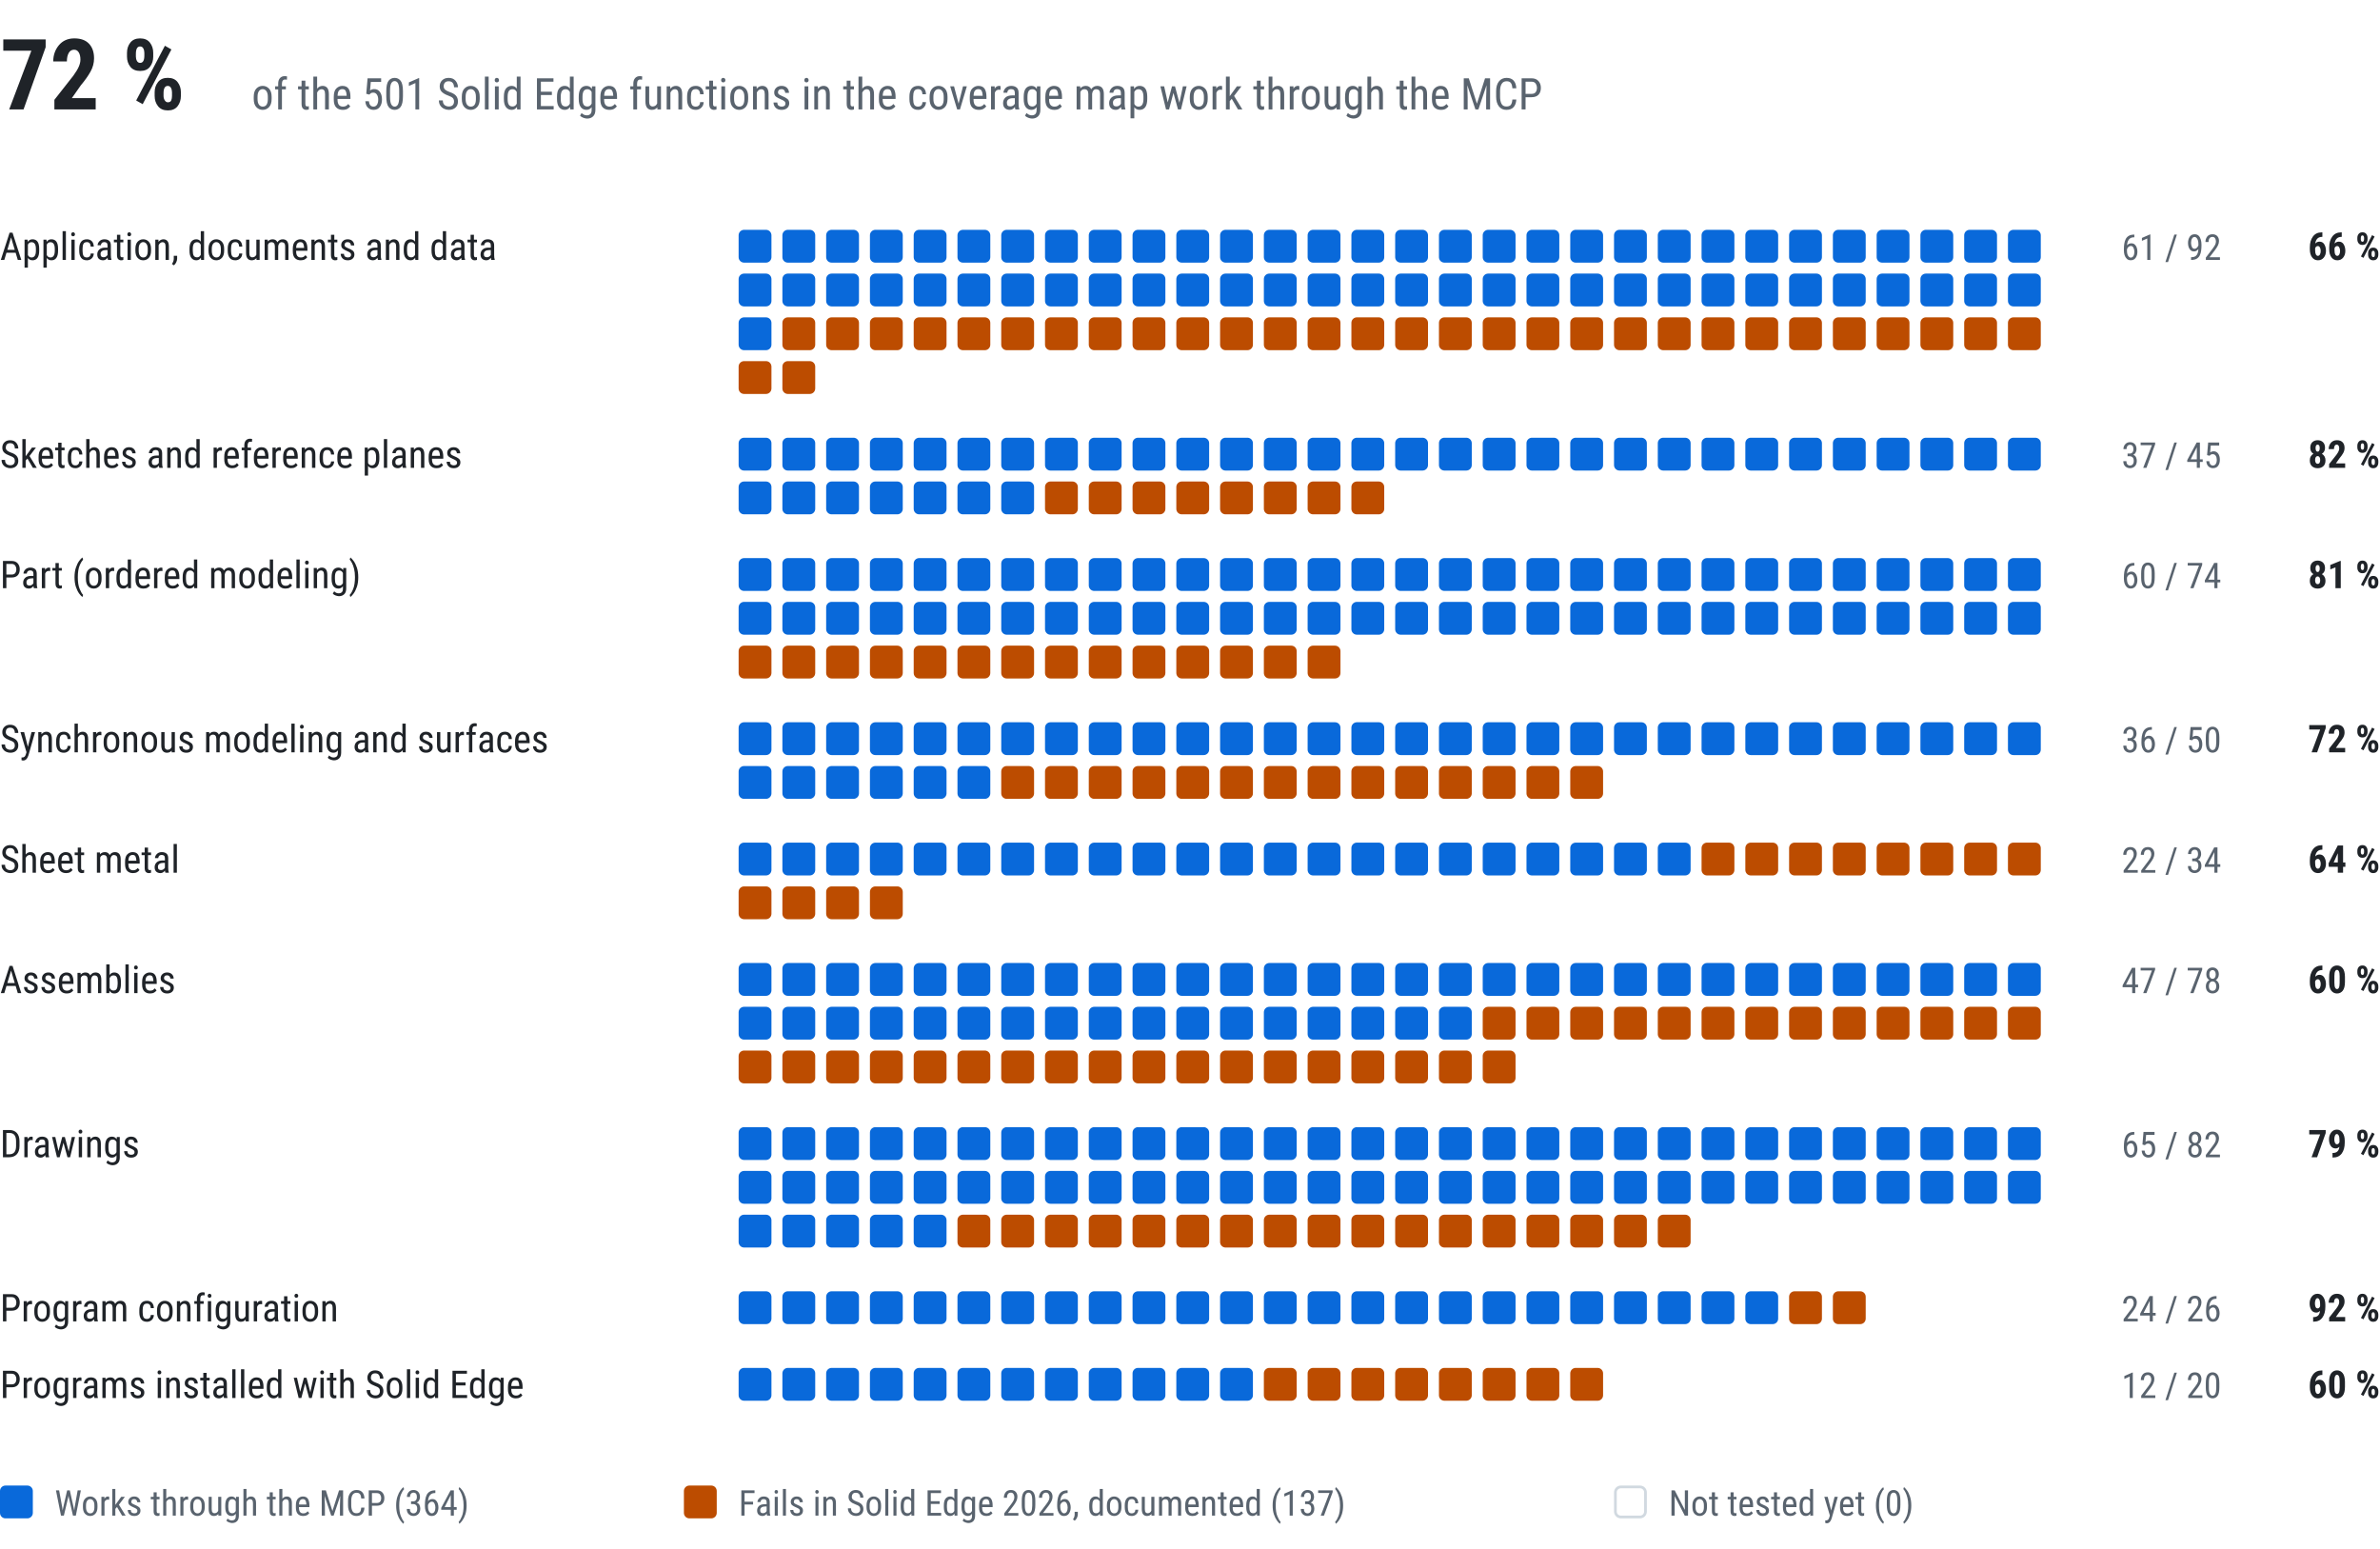
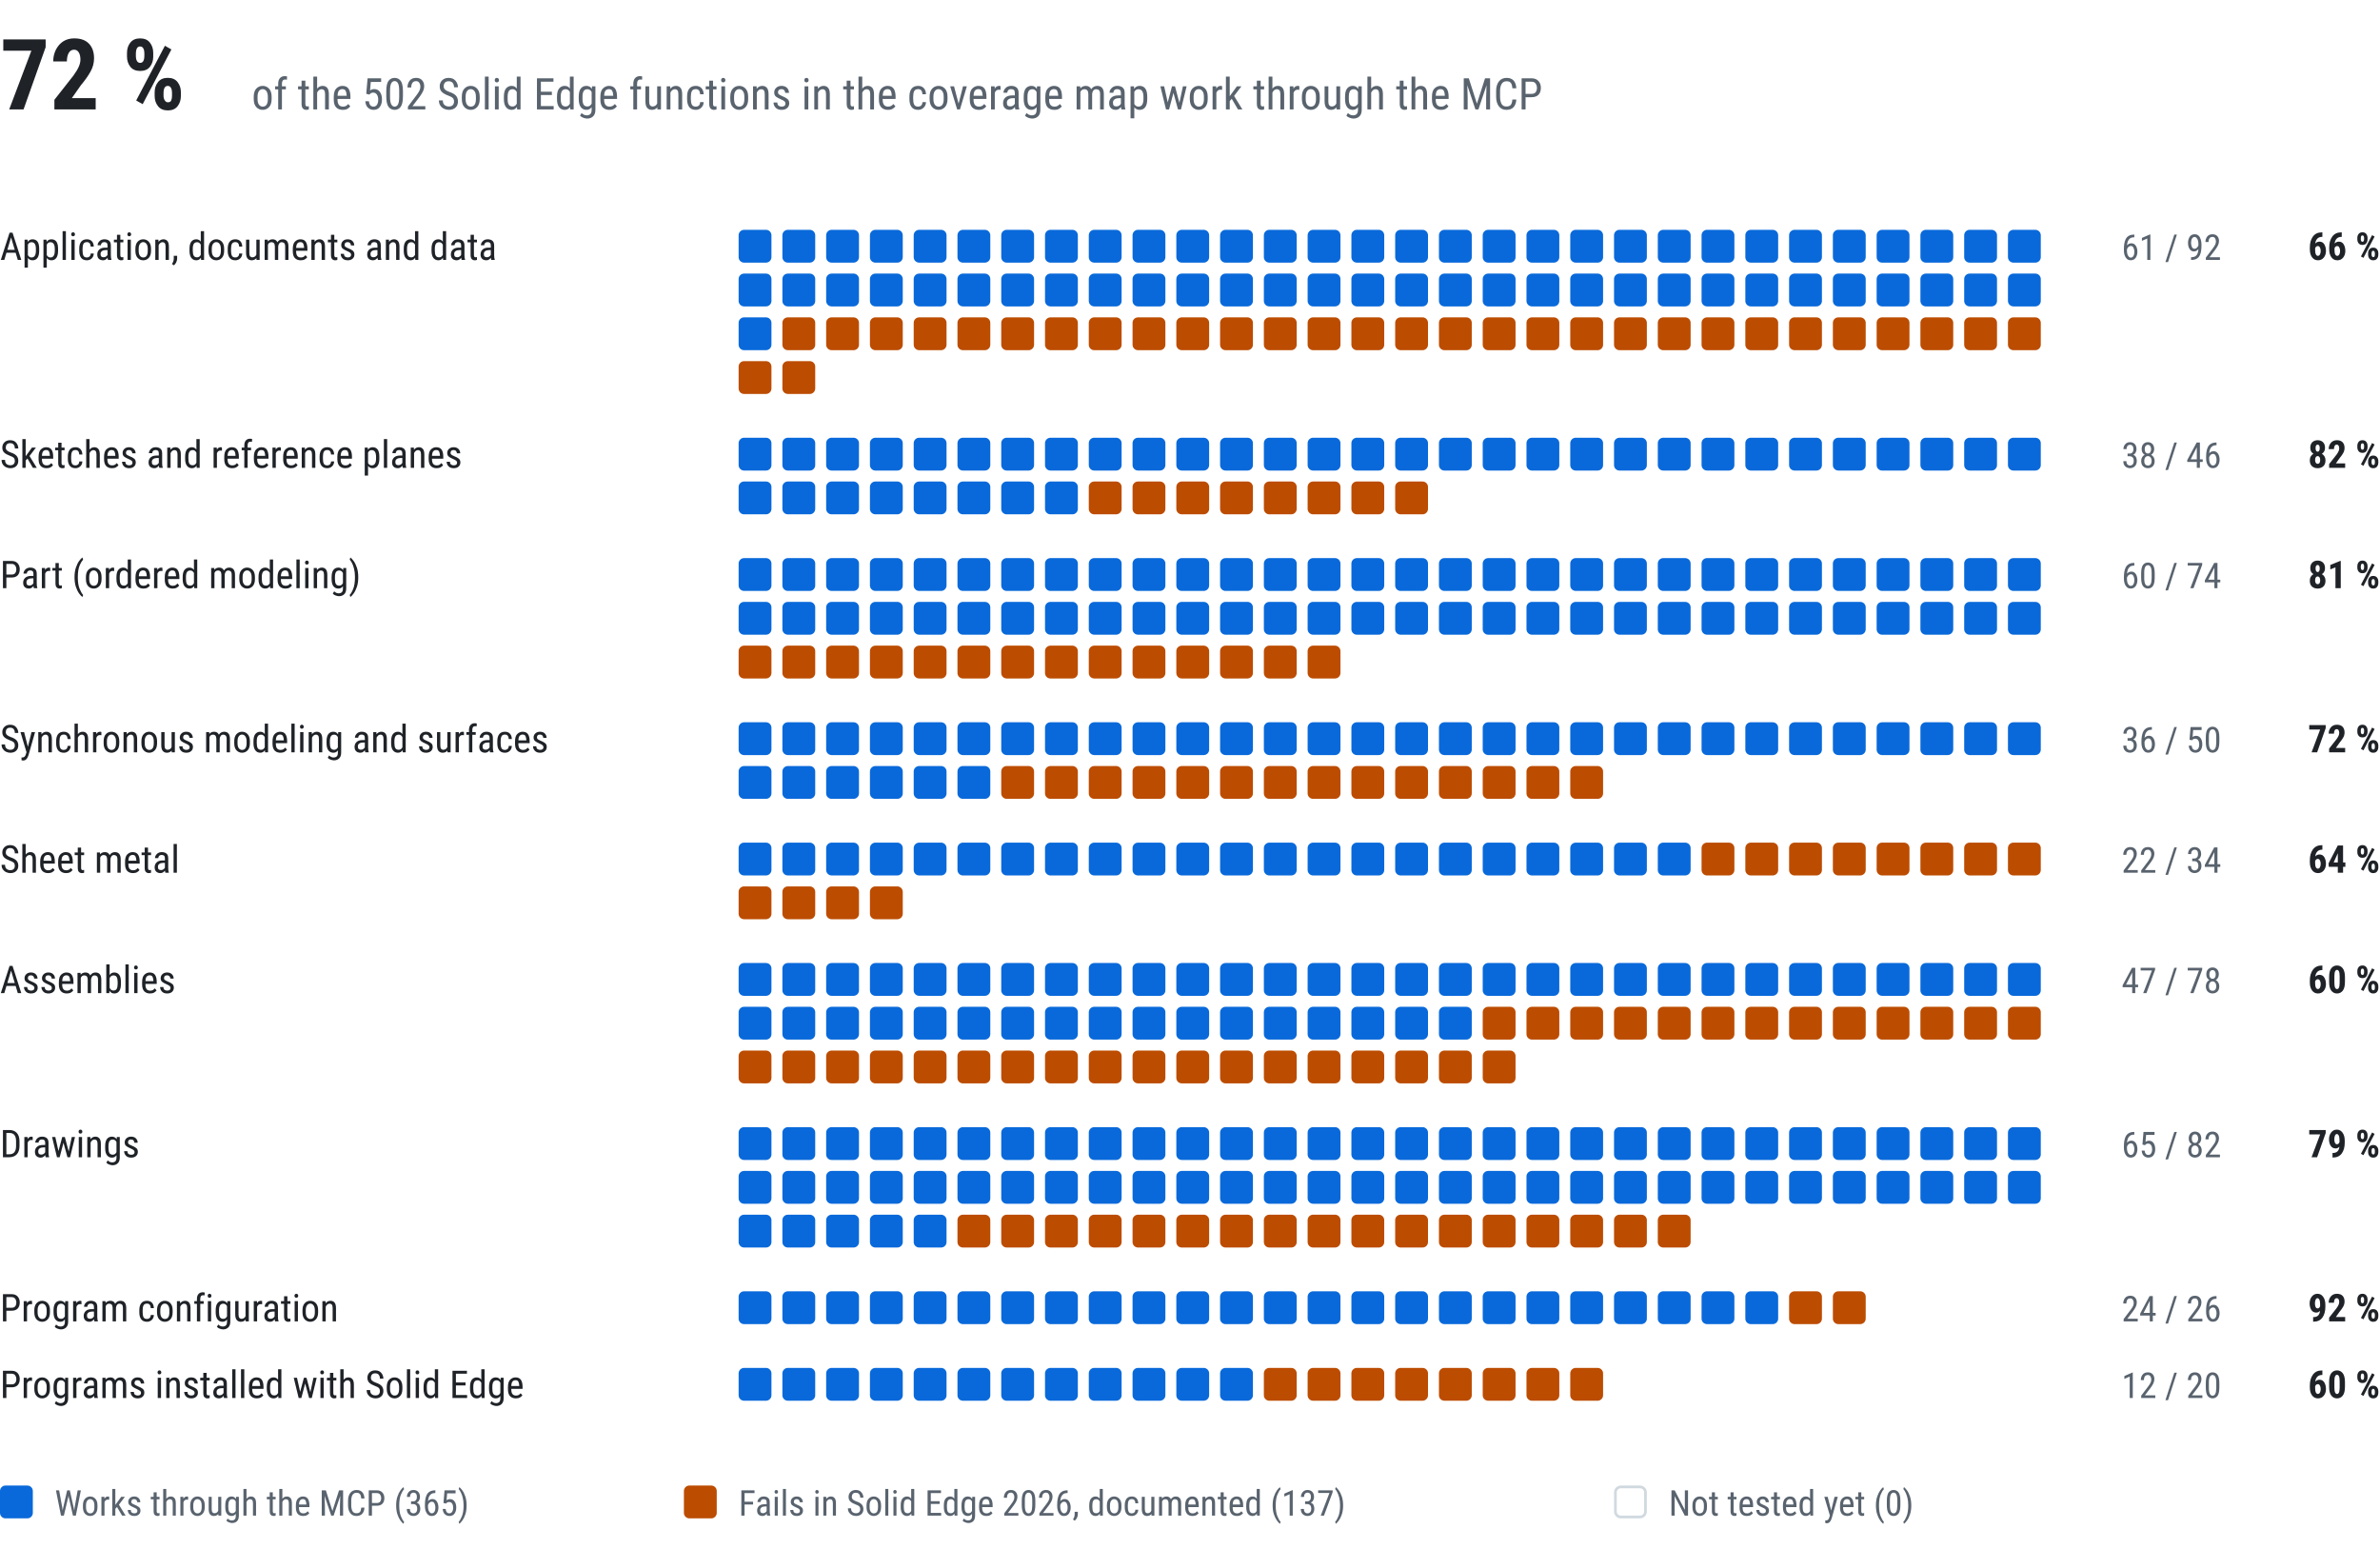
<svg xmlns="http://www.w3.org/2000/svg" width="870" height="566" viewBox="0 0 870 566" role="img" aria-labelledby="title desc">
  <g font-family="Bahnschrift, 'DIN Alternate', 'DIN 1451', D-DIN, Barlow, 'Roboto Condensed', 'Arial Narrow', sans-serif">
    <text x="0" y="40" font-size="36" font-weight="600" fill="#1f2328">72 %</text>
-     <text x="92" y="40" font-size="16" fill="#59636e">of the 501 Solid Edge functions in the coverage map work through the MCP</text>
+     <text x="92" y="40" font-size="16" fill="#59636e">of the 502 Solid Edge functions in the coverage map work through the MCP</text>
    <text x="0" y="95" font-size="14" fill="#1f2328">Application, documents and data</text>
    <rect x="270" y="84" width="12" height="12" rx="2" fill="#0969da" />
    <rect x="286" y="84" width="12" height="12" rx="2" fill="#0969da" />
    <rect x="302" y="84" width="12" height="12" rx="2" fill="#0969da" />
    <rect x="318" y="84" width="12" height="12" rx="2" fill="#0969da" />
    <rect x="334" y="84" width="12" height="12" rx="2" fill="#0969da" />
    <rect x="350" y="84" width="12" height="12" rx="2" fill="#0969da" />
    <rect x="366" y="84" width="12" height="12" rx="2" fill="#0969da" />
    <rect x="382" y="84" width="12" height="12" rx="2" fill="#0969da" />
    <rect x="398" y="84" width="12" height="12" rx="2" fill="#0969da" />
    <rect x="414" y="84" width="12" height="12" rx="2" fill="#0969da" />
    <rect x="430" y="84" width="12" height="12" rx="2" fill="#0969da" />
    <rect x="446" y="84" width="12" height="12" rx="2" fill="#0969da" />
    <rect x="462" y="84" width="12" height="12" rx="2" fill="#0969da" />
    <rect x="478" y="84" width="12" height="12" rx="2" fill="#0969da" />
    <rect x="494" y="84" width="12" height="12" rx="2" fill="#0969da" />
    <rect x="510" y="84" width="12" height="12" rx="2" fill="#0969da" />
    <rect x="526" y="84" width="12" height="12" rx="2" fill="#0969da" />
    <rect x="542" y="84" width="12" height="12" rx="2" fill="#0969da" />
    <rect x="558" y="84" width="12" height="12" rx="2" fill="#0969da" />
    <rect x="574" y="84" width="12" height="12" rx="2" fill="#0969da" />
    <rect x="590" y="84" width="12" height="12" rx="2" fill="#0969da" />
    <rect x="606" y="84" width="12" height="12" rx="2" fill="#0969da" />
    <rect x="622" y="84" width="12" height="12" rx="2" fill="#0969da" />
    <rect x="638" y="84" width="12" height="12" rx="2" fill="#0969da" />
    <rect x="654" y="84" width="12" height="12" rx="2" fill="#0969da" />
    <rect x="670" y="84" width="12" height="12" rx="2" fill="#0969da" />
    <rect x="686" y="84" width="12" height="12" rx="2" fill="#0969da" />
    <rect x="702" y="84" width="12" height="12" rx="2" fill="#0969da" />
    <rect x="718" y="84" width="12" height="12" rx="2" fill="#0969da" />
    <rect x="734" y="84" width="12" height="12" rx="2" fill="#0969da" />
    <rect x="270" y="100" width="12" height="12" rx="2" fill="#0969da" />
    <rect x="286" y="100" width="12" height="12" rx="2" fill="#0969da" />
    <rect x="302" y="100" width="12" height="12" rx="2" fill="#0969da" />
    <rect x="318" y="100" width="12" height="12" rx="2" fill="#0969da" />
    <rect x="334" y="100" width="12" height="12" rx="2" fill="#0969da" />
    <rect x="350" y="100" width="12" height="12" rx="2" fill="#0969da" />
    <rect x="366" y="100" width="12" height="12" rx="2" fill="#0969da" />
    <rect x="382" y="100" width="12" height="12" rx="2" fill="#0969da" />
    <rect x="398" y="100" width="12" height="12" rx="2" fill="#0969da" />
    <rect x="414" y="100" width="12" height="12" rx="2" fill="#0969da" />
    <rect x="430" y="100" width="12" height="12" rx="2" fill="#0969da" />
    <rect x="446" y="100" width="12" height="12" rx="2" fill="#0969da" />
    <rect x="462" y="100" width="12" height="12" rx="2" fill="#0969da" />
    <rect x="478" y="100" width="12" height="12" rx="2" fill="#0969da" />
    <rect x="494" y="100" width="12" height="12" rx="2" fill="#0969da" />
    <rect x="510" y="100" width="12" height="12" rx="2" fill="#0969da" />
    <rect x="526" y="100" width="12" height="12" rx="2" fill="#0969da" />
    <rect x="542" y="100" width="12" height="12" rx="2" fill="#0969da" />
    <rect x="558" y="100" width="12" height="12" rx="2" fill="#0969da" />
    <rect x="574" y="100" width="12" height="12" rx="2" fill="#0969da" />
    <rect x="590" y="100" width="12" height="12" rx="2" fill="#0969da" />
    <rect x="606" y="100" width="12" height="12" rx="2" fill="#0969da" />
    <rect x="622" y="100" width="12" height="12" rx="2" fill="#0969da" />
    <rect x="638" y="100" width="12" height="12" rx="2" fill="#0969da" />
    <rect x="654" y="100" width="12" height="12" rx="2" fill="#0969da" />
    <rect x="670" y="100" width="12" height="12" rx="2" fill="#0969da" />
    <rect x="686" y="100" width="12" height="12" rx="2" fill="#0969da" />
    <rect x="702" y="100" width="12" height="12" rx="2" fill="#0969da" />
    <rect x="718" y="100" width="12" height="12" rx="2" fill="#0969da" />
    <rect x="734" y="100" width="12" height="12" rx="2" fill="#0969da" />
    <rect x="270" y="116" width="12" height="12" rx="2" fill="#0969da" />
    <rect x="286" y="116" width="12" height="12" rx="2" fill="#bc4c00" />
    <rect x="302" y="116" width="12" height="12" rx="2" fill="#bc4c00" />
    <rect x="318" y="116" width="12" height="12" rx="2" fill="#bc4c00" />
    <rect x="334" y="116" width="12" height="12" rx="2" fill="#bc4c00" />
    <rect x="350" y="116" width="12" height="12" rx="2" fill="#bc4c00" />
    <rect x="366" y="116" width="12" height="12" rx="2" fill="#bc4c00" />
    <rect x="382" y="116" width="12" height="12" rx="2" fill="#bc4c00" />
    <rect x="398" y="116" width="12" height="12" rx="2" fill="#bc4c00" />
    <rect x="414" y="116" width="12" height="12" rx="2" fill="#bc4c00" />
    <rect x="430" y="116" width="12" height="12" rx="2" fill="#bc4c00" />
    <rect x="446" y="116" width="12" height="12" rx="2" fill="#bc4c00" />
    <rect x="462" y="116" width="12" height="12" rx="2" fill="#bc4c00" />
    <rect x="478" y="116" width="12" height="12" rx="2" fill="#bc4c00" />
    <rect x="494" y="116" width="12" height="12" rx="2" fill="#bc4c00" />
    <rect x="510" y="116" width="12" height="12" rx="2" fill="#bc4c00" />
    <rect x="526" y="116" width="12" height="12" rx="2" fill="#bc4c00" />
    <rect x="542" y="116" width="12" height="12" rx="2" fill="#bc4c00" />
    <rect x="558" y="116" width="12" height="12" rx="2" fill="#bc4c00" />
    <rect x="574" y="116" width="12" height="12" rx="2" fill="#bc4c00" />
    <rect x="590" y="116" width="12" height="12" rx="2" fill="#bc4c00" />
    <rect x="606" y="116" width="12" height="12" rx="2" fill="#bc4c00" />
    <rect x="622" y="116" width="12" height="12" rx="2" fill="#bc4c00" />
    <rect x="638" y="116" width="12" height="12" rx="2" fill="#bc4c00" />
    <rect x="654" y="116" width="12" height="12" rx="2" fill="#bc4c00" />
    <rect x="670" y="116" width="12" height="12" rx="2" fill="#bc4c00" />
    <rect x="686" y="116" width="12" height="12" rx="2" fill="#bc4c00" />
    <rect x="702" y="116" width="12" height="12" rx="2" fill="#bc4c00" />
    <rect x="718" y="116" width="12" height="12" rx="2" fill="#bc4c00" />
    <rect x="734" y="116" width="12" height="12" rx="2" fill="#bc4c00" />
    <rect x="270" y="132" width="12" height="12" rx="2" fill="#bc4c00" />
    <rect x="286" y="132" width="12" height="12" rx="2" fill="#bc4c00" />
    <text x="812" y="95" font-size="13" text-anchor="end" fill="#59636e">61 / 92</text>
    <text x="870" y="95" font-size="14" font-weight="600" text-anchor="end" fill="#1f2328">66 %</text>
    <text x="0" y="171" font-size="14" fill="#1f2328">Sketches and reference planes</text>
    <rect x="270" y="160" width="12" height="12" rx="2" fill="#0969da" />
    <rect x="286" y="160" width="12" height="12" rx="2" fill="#0969da" />
    <rect x="302" y="160" width="12" height="12" rx="2" fill="#0969da" />
    <rect x="318" y="160" width="12" height="12" rx="2" fill="#0969da" />
    <rect x="334" y="160" width="12" height="12" rx="2" fill="#0969da" />
    <rect x="350" y="160" width="12" height="12" rx="2" fill="#0969da" />
    <rect x="366" y="160" width="12" height="12" rx="2" fill="#0969da" />
    <rect x="382" y="160" width="12" height="12" rx="2" fill="#0969da" />
    <rect x="398" y="160" width="12" height="12" rx="2" fill="#0969da" />
    <rect x="414" y="160" width="12" height="12" rx="2" fill="#0969da" />
    <rect x="430" y="160" width="12" height="12" rx="2" fill="#0969da" />
    <rect x="446" y="160" width="12" height="12" rx="2" fill="#0969da" />
    <rect x="462" y="160" width="12" height="12" rx="2" fill="#0969da" />
    <rect x="478" y="160" width="12" height="12" rx="2" fill="#0969da" />
    <rect x="494" y="160" width="12" height="12" rx="2" fill="#0969da" />
    <rect x="510" y="160" width="12" height="12" rx="2" fill="#0969da" />
    <rect x="526" y="160" width="12" height="12" rx="2" fill="#0969da" />
    <rect x="542" y="160" width="12" height="12" rx="2" fill="#0969da" />
    <rect x="558" y="160" width="12" height="12" rx="2" fill="#0969da" />
    <rect x="574" y="160" width="12" height="12" rx="2" fill="#0969da" />
    <rect x="590" y="160" width="12" height="12" rx="2" fill="#0969da" />
    <rect x="606" y="160" width="12" height="12" rx="2" fill="#0969da" />
    <rect x="622" y="160" width="12" height="12" rx="2" fill="#0969da" />
    <rect x="638" y="160" width="12" height="12" rx="2" fill="#0969da" />
    <rect x="654" y="160" width="12" height="12" rx="2" fill="#0969da" />
    <rect x="670" y="160" width="12" height="12" rx="2" fill="#0969da" />
    <rect x="686" y="160" width="12" height="12" rx="2" fill="#0969da" />
    <rect x="702" y="160" width="12" height="12" rx="2" fill="#0969da" />
    <rect x="718" y="160" width="12" height="12" rx="2" fill="#0969da" />
    <rect x="734" y="160" width="12" height="12" rx="2" fill="#0969da" />
    <rect x="270" y="176" width="12" height="12" rx="2" fill="#0969da" />
    <rect x="286" y="176" width="12" height="12" rx="2" fill="#0969da" />
    <rect x="302" y="176" width="12" height="12" rx="2" fill="#0969da" />
    <rect x="318" y="176" width="12" height="12" rx="2" fill="#0969da" />
    <rect x="334" y="176" width="12" height="12" rx="2" fill="#0969da" />
    <rect x="350" y="176" width="12" height="12" rx="2" fill="#0969da" />
    <rect x="366" y="176" width="12" height="12" rx="2" fill="#0969da" />
-     <rect x="382" y="176" width="12" height="12" rx="2" fill="#bc4c00" />
+     <rect x="382" y="176" width="12" height="12" rx="2" fill="#0969da" />
    <rect x="398" y="176" width="12" height="12" rx="2" fill="#bc4c00" />
    <rect x="414" y="176" width="12" height="12" rx="2" fill="#bc4c00" />
    <rect x="430" y="176" width="12" height="12" rx="2" fill="#bc4c00" />
    <rect x="446" y="176" width="12" height="12" rx="2" fill="#bc4c00" />
    <rect x="462" y="176" width="12" height="12" rx="2" fill="#bc4c00" />
    <rect x="478" y="176" width="12" height="12" rx="2" fill="#bc4c00" />
    <rect x="494" y="176" width="12" height="12" rx="2" fill="#bc4c00" />
-     <text x="812" y="171" font-size="13" text-anchor="end" fill="#59636e">37 / 45</text>
+     <rect x="510" y="176" width="12" height="12" rx="2" fill="#bc4c00" />
+     <text x="812" y="171" font-size="13" text-anchor="end" fill="#59636e">38 / 46</text>
    <text x="870" y="171" font-size="14" font-weight="600" text-anchor="end" fill="#1f2328">82 %</text>
    <text x="0" y="215" font-size="14" fill="#1f2328">Part (ordered modeling)</text>
    <rect x="270" y="204" width="12" height="12" rx="2" fill="#0969da" />
    <rect x="286" y="204" width="12" height="12" rx="2" fill="#0969da" />
    <rect x="302" y="204" width="12" height="12" rx="2" fill="#0969da" />
    <rect x="318" y="204" width="12" height="12" rx="2" fill="#0969da" />
    <rect x="334" y="204" width="12" height="12" rx="2" fill="#0969da" />
    <rect x="350" y="204" width="12" height="12" rx="2" fill="#0969da" />
    <rect x="366" y="204" width="12" height="12" rx="2" fill="#0969da" />
    <rect x="382" y="204" width="12" height="12" rx="2" fill="#0969da" />
    <rect x="398" y="204" width="12" height="12" rx="2" fill="#0969da" />
    <rect x="414" y="204" width="12" height="12" rx="2" fill="#0969da" />
    <rect x="430" y="204" width="12" height="12" rx="2" fill="#0969da" />
    <rect x="446" y="204" width="12" height="12" rx="2" fill="#0969da" />
    <rect x="462" y="204" width="12" height="12" rx="2" fill="#0969da" />
    <rect x="478" y="204" width="12" height="12" rx="2" fill="#0969da" />
    <rect x="494" y="204" width="12" height="12" rx="2" fill="#0969da" />
    <rect x="510" y="204" width="12" height="12" rx="2" fill="#0969da" />
    <rect x="526" y="204" width="12" height="12" rx="2" fill="#0969da" />
    <rect x="542" y="204" width="12" height="12" rx="2" fill="#0969da" />
    <rect x="558" y="204" width="12" height="12" rx="2" fill="#0969da" />
    <rect x="574" y="204" width="12" height="12" rx="2" fill="#0969da" />
    <rect x="590" y="204" width="12" height="12" rx="2" fill="#0969da" />
    <rect x="606" y="204" width="12" height="12" rx="2" fill="#0969da" />
    <rect x="622" y="204" width="12" height="12" rx="2" fill="#0969da" />
    <rect x="638" y="204" width="12" height="12" rx="2" fill="#0969da" />
    <rect x="654" y="204" width="12" height="12" rx="2" fill="#0969da" />
    <rect x="670" y="204" width="12" height="12" rx="2" fill="#0969da" />
    <rect x="686" y="204" width="12" height="12" rx="2" fill="#0969da" />
    <rect x="702" y="204" width="12" height="12" rx="2" fill="#0969da" />
    <rect x="718" y="204" width="12" height="12" rx="2" fill="#0969da" />
    <rect x="734" y="204" width="12" height="12" rx="2" fill="#0969da" />
    <rect x="270" y="220" width="12" height="12" rx="2" fill="#0969da" />
    <rect x="286" y="220" width="12" height="12" rx="2" fill="#0969da" />
    <rect x="302" y="220" width="12" height="12" rx="2" fill="#0969da" />
    <rect x="318" y="220" width="12" height="12" rx="2" fill="#0969da" />
    <rect x="334" y="220" width="12" height="12" rx="2" fill="#0969da" />
    <rect x="350" y="220" width="12" height="12" rx="2" fill="#0969da" />
    <rect x="366" y="220" width="12" height="12" rx="2" fill="#0969da" />
    <rect x="382" y="220" width="12" height="12" rx="2" fill="#0969da" />
    <rect x="398" y="220" width="12" height="12" rx="2" fill="#0969da" />
    <rect x="414" y="220" width="12" height="12" rx="2" fill="#0969da" />
    <rect x="430" y="220" width="12" height="12" rx="2" fill="#0969da" />
    <rect x="446" y="220" width="12" height="12" rx="2" fill="#0969da" />
    <rect x="462" y="220" width="12" height="12" rx="2" fill="#0969da" />
    <rect x="478" y="220" width="12" height="12" rx="2" fill="#0969da" />
    <rect x="494" y="220" width="12" height="12" rx="2" fill="#0969da" />
    <rect x="510" y="220" width="12" height="12" rx="2" fill="#0969da" />
    <rect x="526" y="220" width="12" height="12" rx="2" fill="#0969da" />
    <rect x="542" y="220" width="12" height="12" rx="2" fill="#0969da" />
    <rect x="558" y="220" width="12" height="12" rx="2" fill="#0969da" />
    <rect x="574" y="220" width="12" height="12" rx="2" fill="#0969da" />
    <rect x="590" y="220" width="12" height="12" rx="2" fill="#0969da" />
    <rect x="606" y="220" width="12" height="12" rx="2" fill="#0969da" />
    <rect x="622" y="220" width="12" height="12" rx="2" fill="#0969da" />
    <rect x="638" y="220" width="12" height="12" rx="2" fill="#0969da" />
    <rect x="654" y="220" width="12" height="12" rx="2" fill="#0969da" />
    <rect x="670" y="220" width="12" height="12" rx="2" fill="#0969da" />
    <rect x="686" y="220" width="12" height="12" rx="2" fill="#0969da" />
    <rect x="702" y="220" width="12" height="12" rx="2" fill="#0969da" />
    <rect x="718" y="220" width="12" height="12" rx="2" fill="#0969da" />
    <rect x="734" y="220" width="12" height="12" rx="2" fill="#0969da" />
    <rect x="270" y="236" width="12" height="12" rx="2" fill="#bc4c00" />
    <rect x="286" y="236" width="12" height="12" rx="2" fill="#bc4c00" />
    <rect x="302" y="236" width="12" height="12" rx="2" fill="#bc4c00" />
    <rect x="318" y="236" width="12" height="12" rx="2" fill="#bc4c00" />
    <rect x="334" y="236" width="12" height="12" rx="2" fill="#bc4c00" />
    <rect x="350" y="236" width="12" height="12" rx="2" fill="#bc4c00" />
    <rect x="366" y="236" width="12" height="12" rx="2" fill="#bc4c00" />
    <rect x="382" y="236" width="12" height="12" rx="2" fill="#bc4c00" />
    <rect x="398" y="236" width="12" height="12" rx="2" fill="#bc4c00" />
    <rect x="414" y="236" width="12" height="12" rx="2" fill="#bc4c00" />
    <rect x="430" y="236" width="12" height="12" rx="2" fill="#bc4c00" />
    <rect x="446" y="236" width="12" height="12" rx="2" fill="#bc4c00" />
    <rect x="462" y="236" width="12" height="12" rx="2" fill="#bc4c00" />
    <rect x="478" y="236" width="12" height="12" rx="2" fill="#bc4c00" />
    <text x="812" y="215" font-size="13" text-anchor="end" fill="#59636e">60 / 74</text>
    <text x="870" y="215" font-size="14" font-weight="600" text-anchor="end" fill="#1f2328">81 %</text>
    <text x="0" y="275" font-size="14" fill="#1f2328">Synchronous modeling and surfaces</text>
    <rect x="270" y="264" width="12" height="12" rx="2" fill="#0969da" />
    <rect x="286" y="264" width="12" height="12" rx="2" fill="#0969da" />
    <rect x="302" y="264" width="12" height="12" rx="2" fill="#0969da" />
    <rect x="318" y="264" width="12" height="12" rx="2" fill="#0969da" />
    <rect x="334" y="264" width="12" height="12" rx="2" fill="#0969da" />
    <rect x="350" y="264" width="12" height="12" rx="2" fill="#0969da" />
    <rect x="366" y="264" width="12" height="12" rx="2" fill="#0969da" />
    <rect x="382" y="264" width="12" height="12" rx="2" fill="#0969da" />
    <rect x="398" y="264" width="12" height="12" rx="2" fill="#0969da" />
    <rect x="414" y="264" width="12" height="12" rx="2" fill="#0969da" />
    <rect x="430" y="264" width="12" height="12" rx="2" fill="#0969da" />
    <rect x="446" y="264" width="12" height="12" rx="2" fill="#0969da" />
    <rect x="462" y="264" width="12" height="12" rx="2" fill="#0969da" />
    <rect x="478" y="264" width="12" height="12" rx="2" fill="#0969da" />
    <rect x="494" y="264" width="12" height="12" rx="2" fill="#0969da" />
    <rect x="510" y="264" width="12" height="12" rx="2" fill="#0969da" />
    <rect x="526" y="264" width="12" height="12" rx="2" fill="#0969da" />
    <rect x="542" y="264" width="12" height="12" rx="2" fill="#0969da" />
    <rect x="558" y="264" width="12" height="12" rx="2" fill="#0969da" />
    <rect x="574" y="264" width="12" height="12" rx="2" fill="#0969da" />
    <rect x="590" y="264" width="12" height="12" rx="2" fill="#0969da" />
    <rect x="606" y="264" width="12" height="12" rx="2" fill="#0969da" />
    <rect x="622" y="264" width="12" height="12" rx="2" fill="#0969da" />
    <rect x="638" y="264" width="12" height="12" rx="2" fill="#0969da" />
    <rect x="654" y="264" width="12" height="12" rx="2" fill="#0969da" />
    <rect x="670" y="264" width="12" height="12" rx="2" fill="#0969da" />
    <rect x="686" y="264" width="12" height="12" rx="2" fill="#0969da" />
    <rect x="702" y="264" width="12" height="12" rx="2" fill="#0969da" />
    <rect x="718" y="264" width="12" height="12" rx="2" fill="#0969da" />
    <rect x="734" y="264" width="12" height="12" rx="2" fill="#0969da" />
    <rect x="270" y="280" width="12" height="12" rx="2" fill="#0969da" />
    <rect x="286" y="280" width="12" height="12" rx="2" fill="#0969da" />
    <rect x="302" y="280" width="12" height="12" rx="2" fill="#0969da" />
    <rect x="318" y="280" width="12" height="12" rx="2" fill="#0969da" />
    <rect x="334" y="280" width="12" height="12" rx="2" fill="#0969da" />
    <rect x="350" y="280" width="12" height="12" rx="2" fill="#0969da" />
    <rect x="366" y="280" width="12" height="12" rx="2" fill="#bc4c00" />
    <rect x="382" y="280" width="12" height="12" rx="2" fill="#bc4c00" />
    <rect x="398" y="280" width="12" height="12" rx="2" fill="#bc4c00" />
    <rect x="414" y="280" width="12" height="12" rx="2" fill="#bc4c00" />
    <rect x="430" y="280" width="12" height="12" rx="2" fill="#bc4c00" />
    <rect x="446" y="280" width="12" height="12" rx="2" fill="#bc4c00" />
    <rect x="462" y="280" width="12" height="12" rx="2" fill="#bc4c00" />
    <rect x="478" y="280" width="12" height="12" rx="2" fill="#bc4c00" />
    <rect x="494" y="280" width="12" height="12" rx="2" fill="#bc4c00" />
    <rect x="510" y="280" width="12" height="12" rx="2" fill="#bc4c00" />
    <rect x="526" y="280" width="12" height="12" rx="2" fill="#bc4c00" />
    <rect x="542" y="280" width="12" height="12" rx="2" fill="#bc4c00" />
    <rect x="558" y="280" width="12" height="12" rx="2" fill="#bc4c00" />
    <rect x="574" y="280" width="12" height="12" rx="2" fill="#bc4c00" />
    <text x="812" y="275" font-size="13" text-anchor="end" fill="#59636e">36 / 50</text>
    <text x="870" y="275" font-size="14" font-weight="600" text-anchor="end" fill="#1f2328">72 %</text>
    <text x="0" y="319" font-size="14" fill="#1f2328">Sheet metal</text>
    <rect x="270" y="308" width="12" height="12" rx="2" fill="#0969da" />
    <rect x="286" y="308" width="12" height="12" rx="2" fill="#0969da" />
    <rect x="302" y="308" width="12" height="12" rx="2" fill="#0969da" />
    <rect x="318" y="308" width="12" height="12" rx="2" fill="#0969da" />
    <rect x="334" y="308" width="12" height="12" rx="2" fill="#0969da" />
    <rect x="350" y="308" width="12" height="12" rx="2" fill="#0969da" />
    <rect x="366" y="308" width="12" height="12" rx="2" fill="#0969da" />
    <rect x="382" y="308" width="12" height="12" rx="2" fill="#0969da" />
    <rect x="398" y="308" width="12" height="12" rx="2" fill="#0969da" />
    <rect x="414" y="308" width="12" height="12" rx="2" fill="#0969da" />
    <rect x="430" y="308" width="12" height="12" rx="2" fill="#0969da" />
    <rect x="446" y="308" width="12" height="12" rx="2" fill="#0969da" />
    <rect x="462" y="308" width="12" height="12" rx="2" fill="#0969da" />
    <rect x="478" y="308" width="12" height="12" rx="2" fill="#0969da" />
    <rect x="494" y="308" width="12" height="12" rx="2" fill="#0969da" />
    <rect x="510" y="308" width="12" height="12" rx="2" fill="#0969da" />
    <rect x="526" y="308" width="12" height="12" rx="2" fill="#0969da" />
    <rect x="542" y="308" width="12" height="12" rx="2" fill="#0969da" />
    <rect x="558" y="308" width="12" height="12" rx="2" fill="#0969da" />
    <rect x="574" y="308" width="12" height="12" rx="2" fill="#0969da" />
    <rect x="590" y="308" width="12" height="12" rx="2" fill="#0969da" />
    <rect x="606" y="308" width="12" height="12" rx="2" fill="#0969da" />
    <rect x="622" y="308" width="12" height="12" rx="2" fill="#bc4c00" />
    <rect x="638" y="308" width="12" height="12" rx="2" fill="#bc4c00" />
    <rect x="654" y="308" width="12" height="12" rx="2" fill="#bc4c00" />
    <rect x="670" y="308" width="12" height="12" rx="2" fill="#bc4c00" />
    <rect x="686" y="308" width="12" height="12" rx="2" fill="#bc4c00" />
    <rect x="702" y="308" width="12" height="12" rx="2" fill="#bc4c00" />
    <rect x="718" y="308" width="12" height="12" rx="2" fill="#bc4c00" />
    <rect x="734" y="308" width="12" height="12" rx="2" fill="#bc4c00" />
    <rect x="270" y="324" width="12" height="12" rx="2" fill="#bc4c00" />
    <rect x="286" y="324" width="12" height="12" rx="2" fill="#bc4c00" />
    <rect x="302" y="324" width="12" height="12" rx="2" fill="#bc4c00" />
    <rect x="318" y="324" width="12" height="12" rx="2" fill="#bc4c00" />
    <text x="812" y="319" font-size="13" text-anchor="end" fill="#59636e">22 / 34</text>
    <text x="870" y="319" font-size="14" font-weight="600" text-anchor="end" fill="#1f2328">64 %</text>
    <text x="0" y="363" font-size="14" fill="#1f2328">Assemblies</text>
    <rect x="270" y="352" width="12" height="12" rx="2" fill="#0969da" />
    <rect x="286" y="352" width="12" height="12" rx="2" fill="#0969da" />
    <rect x="302" y="352" width="12" height="12" rx="2" fill="#0969da" />
    <rect x="318" y="352" width="12" height="12" rx="2" fill="#0969da" />
    <rect x="334" y="352" width="12" height="12" rx="2" fill="#0969da" />
    <rect x="350" y="352" width="12" height="12" rx="2" fill="#0969da" />
    <rect x="366" y="352" width="12" height="12" rx="2" fill="#0969da" />
    <rect x="382" y="352" width="12" height="12" rx="2" fill="#0969da" />
    <rect x="398" y="352" width="12" height="12" rx="2" fill="#0969da" />
    <rect x="414" y="352" width="12" height="12" rx="2" fill="#0969da" />
    <rect x="430" y="352" width="12" height="12" rx="2" fill="#0969da" />
    <rect x="446" y="352" width="12" height="12" rx="2" fill="#0969da" />
    <rect x="462" y="352" width="12" height="12" rx="2" fill="#0969da" />
    <rect x="478" y="352" width="12" height="12" rx="2" fill="#0969da" />
    <rect x="494" y="352" width="12" height="12" rx="2" fill="#0969da" />
    <rect x="510" y="352" width="12" height="12" rx="2" fill="#0969da" />
    <rect x="526" y="352" width="12" height="12" rx="2" fill="#0969da" />
    <rect x="542" y="352" width="12" height="12" rx="2" fill="#0969da" />
    <rect x="558" y="352" width="12" height="12" rx="2" fill="#0969da" />
    <rect x="574" y="352" width="12" height="12" rx="2" fill="#0969da" />
    <rect x="590" y="352" width="12" height="12" rx="2" fill="#0969da" />
    <rect x="606" y="352" width="12" height="12" rx="2" fill="#0969da" />
    <rect x="622" y="352" width="12" height="12" rx="2" fill="#0969da" />
    <rect x="638" y="352" width="12" height="12" rx="2" fill="#0969da" />
    <rect x="654" y="352" width="12" height="12" rx="2" fill="#0969da" />
    <rect x="670" y="352" width="12" height="12" rx="2" fill="#0969da" />
    <rect x="686" y="352" width="12" height="12" rx="2" fill="#0969da" />
    <rect x="702" y="352" width="12" height="12" rx="2" fill="#0969da" />
    <rect x="718" y="352" width="12" height="12" rx="2" fill="#0969da" />
    <rect x="734" y="352" width="12" height="12" rx="2" fill="#0969da" />
    <rect x="270" y="368" width="12" height="12" rx="2" fill="#0969da" />
    <rect x="286" y="368" width="12" height="12" rx="2" fill="#0969da" />
    <rect x="302" y="368" width="12" height="12" rx="2" fill="#0969da" />
    <rect x="318" y="368" width="12" height="12" rx="2" fill="#0969da" />
    <rect x="334" y="368" width="12" height="12" rx="2" fill="#0969da" />
    <rect x="350" y="368" width="12" height="12" rx="2" fill="#0969da" />
    <rect x="366" y="368" width="12" height="12" rx="2" fill="#0969da" />
    <rect x="382" y="368" width="12" height="12" rx="2" fill="#0969da" />
    <rect x="398" y="368" width="12" height="12" rx="2" fill="#0969da" />
    <rect x="414" y="368" width="12" height="12" rx="2" fill="#0969da" />
    <rect x="430" y="368" width="12" height="12" rx="2" fill="#0969da" />
    <rect x="446" y="368" width="12" height="12" rx="2" fill="#0969da" />
    <rect x="462" y="368" width="12" height="12" rx="2" fill="#0969da" />
    <rect x="478" y="368" width="12" height="12" rx="2" fill="#0969da" />
    <rect x="494" y="368" width="12" height="12" rx="2" fill="#0969da" />
    <rect x="510" y="368" width="12" height="12" rx="2" fill="#0969da" />
    <rect x="526" y="368" width="12" height="12" rx="2" fill="#0969da" />
    <rect x="542" y="368" width="12" height="12" rx="2" fill="#bc4c00" />
    <rect x="558" y="368" width="12" height="12" rx="2" fill="#bc4c00" />
    <rect x="574" y="368" width="12" height="12" rx="2" fill="#bc4c00" />
    <rect x="590" y="368" width="12" height="12" rx="2" fill="#bc4c00" />
    <rect x="606" y="368" width="12" height="12" rx="2" fill="#bc4c00" />
    <rect x="622" y="368" width="12" height="12" rx="2" fill="#bc4c00" />
    <rect x="638" y="368" width="12" height="12" rx="2" fill="#bc4c00" />
    <rect x="654" y="368" width="12" height="12" rx="2" fill="#bc4c00" />
    <rect x="670" y="368" width="12" height="12" rx="2" fill="#bc4c00" />
    <rect x="686" y="368" width="12" height="12" rx="2" fill="#bc4c00" />
    <rect x="702" y="368" width="12" height="12" rx="2" fill="#bc4c00" />
    <rect x="718" y="368" width="12" height="12" rx="2" fill="#bc4c00" />
    <rect x="734" y="368" width="12" height="12" rx="2" fill="#bc4c00" />
    <rect x="270" y="384" width="12" height="12" rx="2" fill="#bc4c00" />
    <rect x="286" y="384" width="12" height="12" rx="2" fill="#bc4c00" />
    <rect x="302" y="384" width="12" height="12" rx="2" fill="#bc4c00" />
    <rect x="318" y="384" width="12" height="12" rx="2" fill="#bc4c00" />
    <rect x="334" y="384" width="12" height="12" rx="2" fill="#bc4c00" />
    <rect x="350" y="384" width="12" height="12" rx="2" fill="#bc4c00" />
    <rect x="366" y="384" width="12" height="12" rx="2" fill="#bc4c00" />
    <rect x="382" y="384" width="12" height="12" rx="2" fill="#bc4c00" />
    <rect x="398" y="384" width="12" height="12" rx="2" fill="#bc4c00" />
    <rect x="414" y="384" width="12" height="12" rx="2" fill="#bc4c00" />
    <rect x="430" y="384" width="12" height="12" rx="2" fill="#bc4c00" />
    <rect x="446" y="384" width="12" height="12" rx="2" fill="#bc4c00" />
    <rect x="462" y="384" width="12" height="12" rx="2" fill="#bc4c00" />
    <rect x="478" y="384" width="12" height="12" rx="2" fill="#bc4c00" />
    <rect x="494" y="384" width="12" height="12" rx="2" fill="#bc4c00" />
    <rect x="510" y="384" width="12" height="12" rx="2" fill="#bc4c00" />
    <rect x="526" y="384" width="12" height="12" rx="2" fill="#bc4c00" />
    <rect x="542" y="384" width="12" height="12" rx="2" fill="#bc4c00" />
    <text x="812" y="363" font-size="13" text-anchor="end" fill="#59636e">47 / 78</text>
    <text x="870" y="363" font-size="14" font-weight="600" text-anchor="end" fill="#1f2328">60 %</text>
    <text x="0" y="423" font-size="14" fill="#1f2328">Drawings</text>
    <rect x="270" y="412" width="12" height="12" rx="2" fill="#0969da" />
    <rect x="286" y="412" width="12" height="12" rx="2" fill="#0969da" />
    <rect x="302" y="412" width="12" height="12" rx="2" fill="#0969da" />
    <rect x="318" y="412" width="12" height="12" rx="2" fill="#0969da" />
    <rect x="334" y="412" width="12" height="12" rx="2" fill="#0969da" />
    <rect x="350" y="412" width="12" height="12" rx="2" fill="#0969da" />
    <rect x="366" y="412" width="12" height="12" rx="2" fill="#0969da" />
    <rect x="382" y="412" width="12" height="12" rx="2" fill="#0969da" />
    <rect x="398" y="412" width="12" height="12" rx="2" fill="#0969da" />
    <rect x="414" y="412" width="12" height="12" rx="2" fill="#0969da" />
    <rect x="430" y="412" width="12" height="12" rx="2" fill="#0969da" />
    <rect x="446" y="412" width="12" height="12" rx="2" fill="#0969da" />
    <rect x="462" y="412" width="12" height="12" rx="2" fill="#0969da" />
    <rect x="478" y="412" width="12" height="12" rx="2" fill="#0969da" />
    <rect x="494" y="412" width="12" height="12" rx="2" fill="#0969da" />
    <rect x="510" y="412" width="12" height="12" rx="2" fill="#0969da" />
    <rect x="526" y="412" width="12" height="12" rx="2" fill="#0969da" />
    <rect x="542" y="412" width="12" height="12" rx="2" fill="#0969da" />
    <rect x="558" y="412" width="12" height="12" rx="2" fill="#0969da" />
    <rect x="574" y="412" width="12" height="12" rx="2" fill="#0969da" />
    <rect x="590" y="412" width="12" height="12" rx="2" fill="#0969da" />
    <rect x="606" y="412" width="12" height="12" rx="2" fill="#0969da" />
    <rect x="622" y="412" width="12" height="12" rx="2" fill="#0969da" />
    <rect x="638" y="412" width="12" height="12" rx="2" fill="#0969da" />
    <rect x="654" y="412" width="12" height="12" rx="2" fill="#0969da" />
    <rect x="670" y="412" width="12" height="12" rx="2" fill="#0969da" />
    <rect x="686" y="412" width="12" height="12" rx="2" fill="#0969da" />
    <rect x="702" y="412" width="12" height="12" rx="2" fill="#0969da" />
    <rect x="718" y="412" width="12" height="12" rx="2" fill="#0969da" />
    <rect x="734" y="412" width="12" height="12" rx="2" fill="#0969da" />
    <rect x="270" y="428" width="12" height="12" rx="2" fill="#0969da" />
    <rect x="286" y="428" width="12" height="12" rx="2" fill="#0969da" />
    <rect x="302" y="428" width="12" height="12" rx="2" fill="#0969da" />
    <rect x="318" y="428" width="12" height="12" rx="2" fill="#0969da" />
    <rect x="334" y="428" width="12" height="12" rx="2" fill="#0969da" />
    <rect x="350" y="428" width="12" height="12" rx="2" fill="#0969da" />
    <rect x="366" y="428" width="12" height="12" rx="2" fill="#0969da" />
    <rect x="382" y="428" width="12" height="12" rx="2" fill="#0969da" />
    <rect x="398" y="428" width="12" height="12" rx="2" fill="#0969da" />
    <rect x="414" y="428" width="12" height="12" rx="2" fill="#0969da" />
    <rect x="430" y="428" width="12" height="12" rx="2" fill="#0969da" />
    <rect x="446" y="428" width="12" height="12" rx="2" fill="#0969da" />
    <rect x="462" y="428" width="12" height="12" rx="2" fill="#0969da" />
    <rect x="478" y="428" width="12" height="12" rx="2" fill="#0969da" />
    <rect x="494" y="428" width="12" height="12" rx="2" fill="#0969da" />
    <rect x="510" y="428" width="12" height="12" rx="2" fill="#0969da" />
    <rect x="526" y="428" width="12" height="12" rx="2" fill="#0969da" />
    <rect x="542" y="428" width="12" height="12" rx="2" fill="#0969da" />
    <rect x="558" y="428" width="12" height="12" rx="2" fill="#0969da" />
    <rect x="574" y="428" width="12" height="12" rx="2" fill="#0969da" />
    <rect x="590" y="428" width="12" height="12" rx="2" fill="#0969da" />
    <rect x="606" y="428" width="12" height="12" rx="2" fill="#0969da" />
    <rect x="622" y="428" width="12" height="12" rx="2" fill="#0969da" />
    <rect x="638" y="428" width="12" height="12" rx="2" fill="#0969da" />
    <rect x="654" y="428" width="12" height="12" rx="2" fill="#0969da" />
    <rect x="670" y="428" width="12" height="12" rx="2" fill="#0969da" />
    <rect x="686" y="428" width="12" height="12" rx="2" fill="#0969da" />
    <rect x="702" y="428" width="12" height="12" rx="2" fill="#0969da" />
    <rect x="718" y="428" width="12" height="12" rx="2" fill="#0969da" />
    <rect x="734" y="428" width="12" height="12" rx="2" fill="#0969da" />
    <rect x="270" y="444" width="12" height="12" rx="2" fill="#0969da" />
    <rect x="286" y="444" width="12" height="12" rx="2" fill="#0969da" />
    <rect x="302" y="444" width="12" height="12" rx="2" fill="#0969da" />
    <rect x="318" y="444" width="12" height="12" rx="2" fill="#0969da" />
    <rect x="334" y="444" width="12" height="12" rx="2" fill="#0969da" />
    <rect x="350" y="444" width="12" height="12" rx="2" fill="#bc4c00" />
    <rect x="366" y="444" width="12" height="12" rx="2" fill="#bc4c00" />
    <rect x="382" y="444" width="12" height="12" rx="2" fill="#bc4c00" />
    <rect x="398" y="444" width="12" height="12" rx="2" fill="#bc4c00" />
    <rect x="414" y="444" width="12" height="12" rx="2" fill="#bc4c00" />
    <rect x="430" y="444" width="12" height="12" rx="2" fill="#bc4c00" />
    <rect x="446" y="444" width="12" height="12" rx="2" fill="#bc4c00" />
    <rect x="462" y="444" width="12" height="12" rx="2" fill="#bc4c00" />
    <rect x="478" y="444" width="12" height="12" rx="2" fill="#bc4c00" />
    <rect x="494" y="444" width="12" height="12" rx="2" fill="#bc4c00" />
    <rect x="510" y="444" width="12" height="12" rx="2" fill="#bc4c00" />
    <rect x="526" y="444" width="12" height="12" rx="2" fill="#bc4c00" />
    <rect x="542" y="444" width="12" height="12" rx="2" fill="#bc4c00" />
    <rect x="558" y="444" width="12" height="12" rx="2" fill="#bc4c00" />
    <rect x="574" y="444" width="12" height="12" rx="2" fill="#bc4c00" />
    <rect x="590" y="444" width="12" height="12" rx="2" fill="#bc4c00" />
    <rect x="606" y="444" width="12" height="12" rx="2" fill="#bc4c00" />
    <text x="812" y="423" font-size="13" text-anchor="end" fill="#59636e">65 / 82</text>
    <text x="870" y="423" font-size="14" font-weight="600" text-anchor="end" fill="#1f2328">79 %</text>
    <text x="0" y="483" font-size="14" fill="#1f2328">Program configuration</text>
    <rect x="270" y="472" width="12" height="12" rx="2" fill="#0969da" />
    <rect x="286" y="472" width="12" height="12" rx="2" fill="#0969da" />
    <rect x="302" y="472" width="12" height="12" rx="2" fill="#0969da" />
    <rect x="318" y="472" width="12" height="12" rx="2" fill="#0969da" />
    <rect x="334" y="472" width="12" height="12" rx="2" fill="#0969da" />
    <rect x="350" y="472" width="12" height="12" rx="2" fill="#0969da" />
    <rect x="366" y="472" width="12" height="12" rx="2" fill="#0969da" />
    <rect x="382" y="472" width="12" height="12" rx="2" fill="#0969da" />
    <rect x="398" y="472" width="12" height="12" rx="2" fill="#0969da" />
    <rect x="414" y="472" width="12" height="12" rx="2" fill="#0969da" />
    <rect x="430" y="472" width="12" height="12" rx="2" fill="#0969da" />
    <rect x="446" y="472" width="12" height="12" rx="2" fill="#0969da" />
    <rect x="462" y="472" width="12" height="12" rx="2" fill="#0969da" />
    <rect x="478" y="472" width="12" height="12" rx="2" fill="#0969da" />
    <rect x="494" y="472" width="12" height="12" rx="2" fill="#0969da" />
    <rect x="510" y="472" width="12" height="12" rx="2" fill="#0969da" />
    <rect x="526" y="472" width="12" height="12" rx="2" fill="#0969da" />
    <rect x="542" y="472" width="12" height="12" rx="2" fill="#0969da" />
    <rect x="558" y="472" width="12" height="12" rx="2" fill="#0969da" />
    <rect x="574" y="472" width="12" height="12" rx="2" fill="#0969da" />
    <rect x="590" y="472" width="12" height="12" rx="2" fill="#0969da" />
    <rect x="606" y="472" width="12" height="12" rx="2" fill="#0969da" />
    <rect x="622" y="472" width="12" height="12" rx="2" fill="#0969da" />
    <rect x="638" y="472" width="12" height="12" rx="2" fill="#0969da" />
    <rect x="654" y="472" width="12" height="12" rx="2" fill="#bc4c00" />
    <rect x="670" y="472" width="12" height="12" rx="2" fill="#bc4c00" />
    <text x="812" y="483" font-size="13" text-anchor="end" fill="#59636e">24 / 26</text>
    <text x="870" y="483" font-size="14" font-weight="600" text-anchor="end" fill="#1f2328">92 %</text>
    <text x="0" y="511" font-size="14" fill="#1f2328">Programs installed with Solid Edge</text>
    <rect x="270" y="500" width="12" height="12" rx="2" fill="#0969da" />
    <rect x="286" y="500" width="12" height="12" rx="2" fill="#0969da" />
    <rect x="302" y="500" width="12" height="12" rx="2" fill="#0969da" />
    <rect x="318" y="500" width="12" height="12" rx="2" fill="#0969da" />
    <rect x="334" y="500" width="12" height="12" rx="2" fill="#0969da" />
    <rect x="350" y="500" width="12" height="12" rx="2" fill="#0969da" />
    <rect x="366" y="500" width="12" height="12" rx="2" fill="#0969da" />
    <rect x="382" y="500" width="12" height="12" rx="2" fill="#0969da" />
    <rect x="398" y="500" width="12" height="12" rx="2" fill="#0969da" />
    <rect x="414" y="500" width="12" height="12" rx="2" fill="#0969da" />
    <rect x="430" y="500" width="12" height="12" rx="2" fill="#0969da" />
    <rect x="446" y="500" width="12" height="12" rx="2" fill="#0969da" />
    <rect x="462" y="500" width="12" height="12" rx="2" fill="#bc4c00" />
    <rect x="478" y="500" width="12" height="12" rx="2" fill="#bc4c00" />
    <rect x="494" y="500" width="12" height="12" rx="2" fill="#bc4c00" />
    <rect x="510" y="500" width="12" height="12" rx="2" fill="#bc4c00" />
    <rect x="526" y="500" width="12" height="12" rx="2" fill="#bc4c00" />
    <rect x="542" y="500" width="12" height="12" rx="2" fill="#bc4c00" />
    <rect x="558" y="500" width="12" height="12" rx="2" fill="#bc4c00" />
    <rect x="574" y="500" width="12" height="12" rx="2" fill="#bc4c00" />
    <text x="812" y="511" font-size="13" text-anchor="end" fill="#59636e">12 / 20</text>
    <text x="870" y="511" font-size="14" font-weight="600" text-anchor="end" fill="#1f2328">60 %</text>
    <rect x="0" y="543" width="12" height="12" rx="2" fill="#0969da" />
-     <text x="20" y="554" font-size="13" fill="#59636e">Works through the MCP (364)</text>
+     <text x="20" y="554" font-size="13" fill="#59636e">Works through the MCP (365)</text>
    <rect x="250" y="543" width="12" height="12" rx="2" fill="#bc4c00" />
    <text x="270" y="554" font-size="13" fill="#59636e">Fails in Solid Edge 2026, documented (137)</text>
    <rect x="590.5" y="543.5" width="11" height="11" rx="2" fill="none" stroke="#d1d9e0" />
    <text x="610" y="554" font-size="13" fill="#59636e">Not tested yet (0)</text>
  </g>
</svg>
